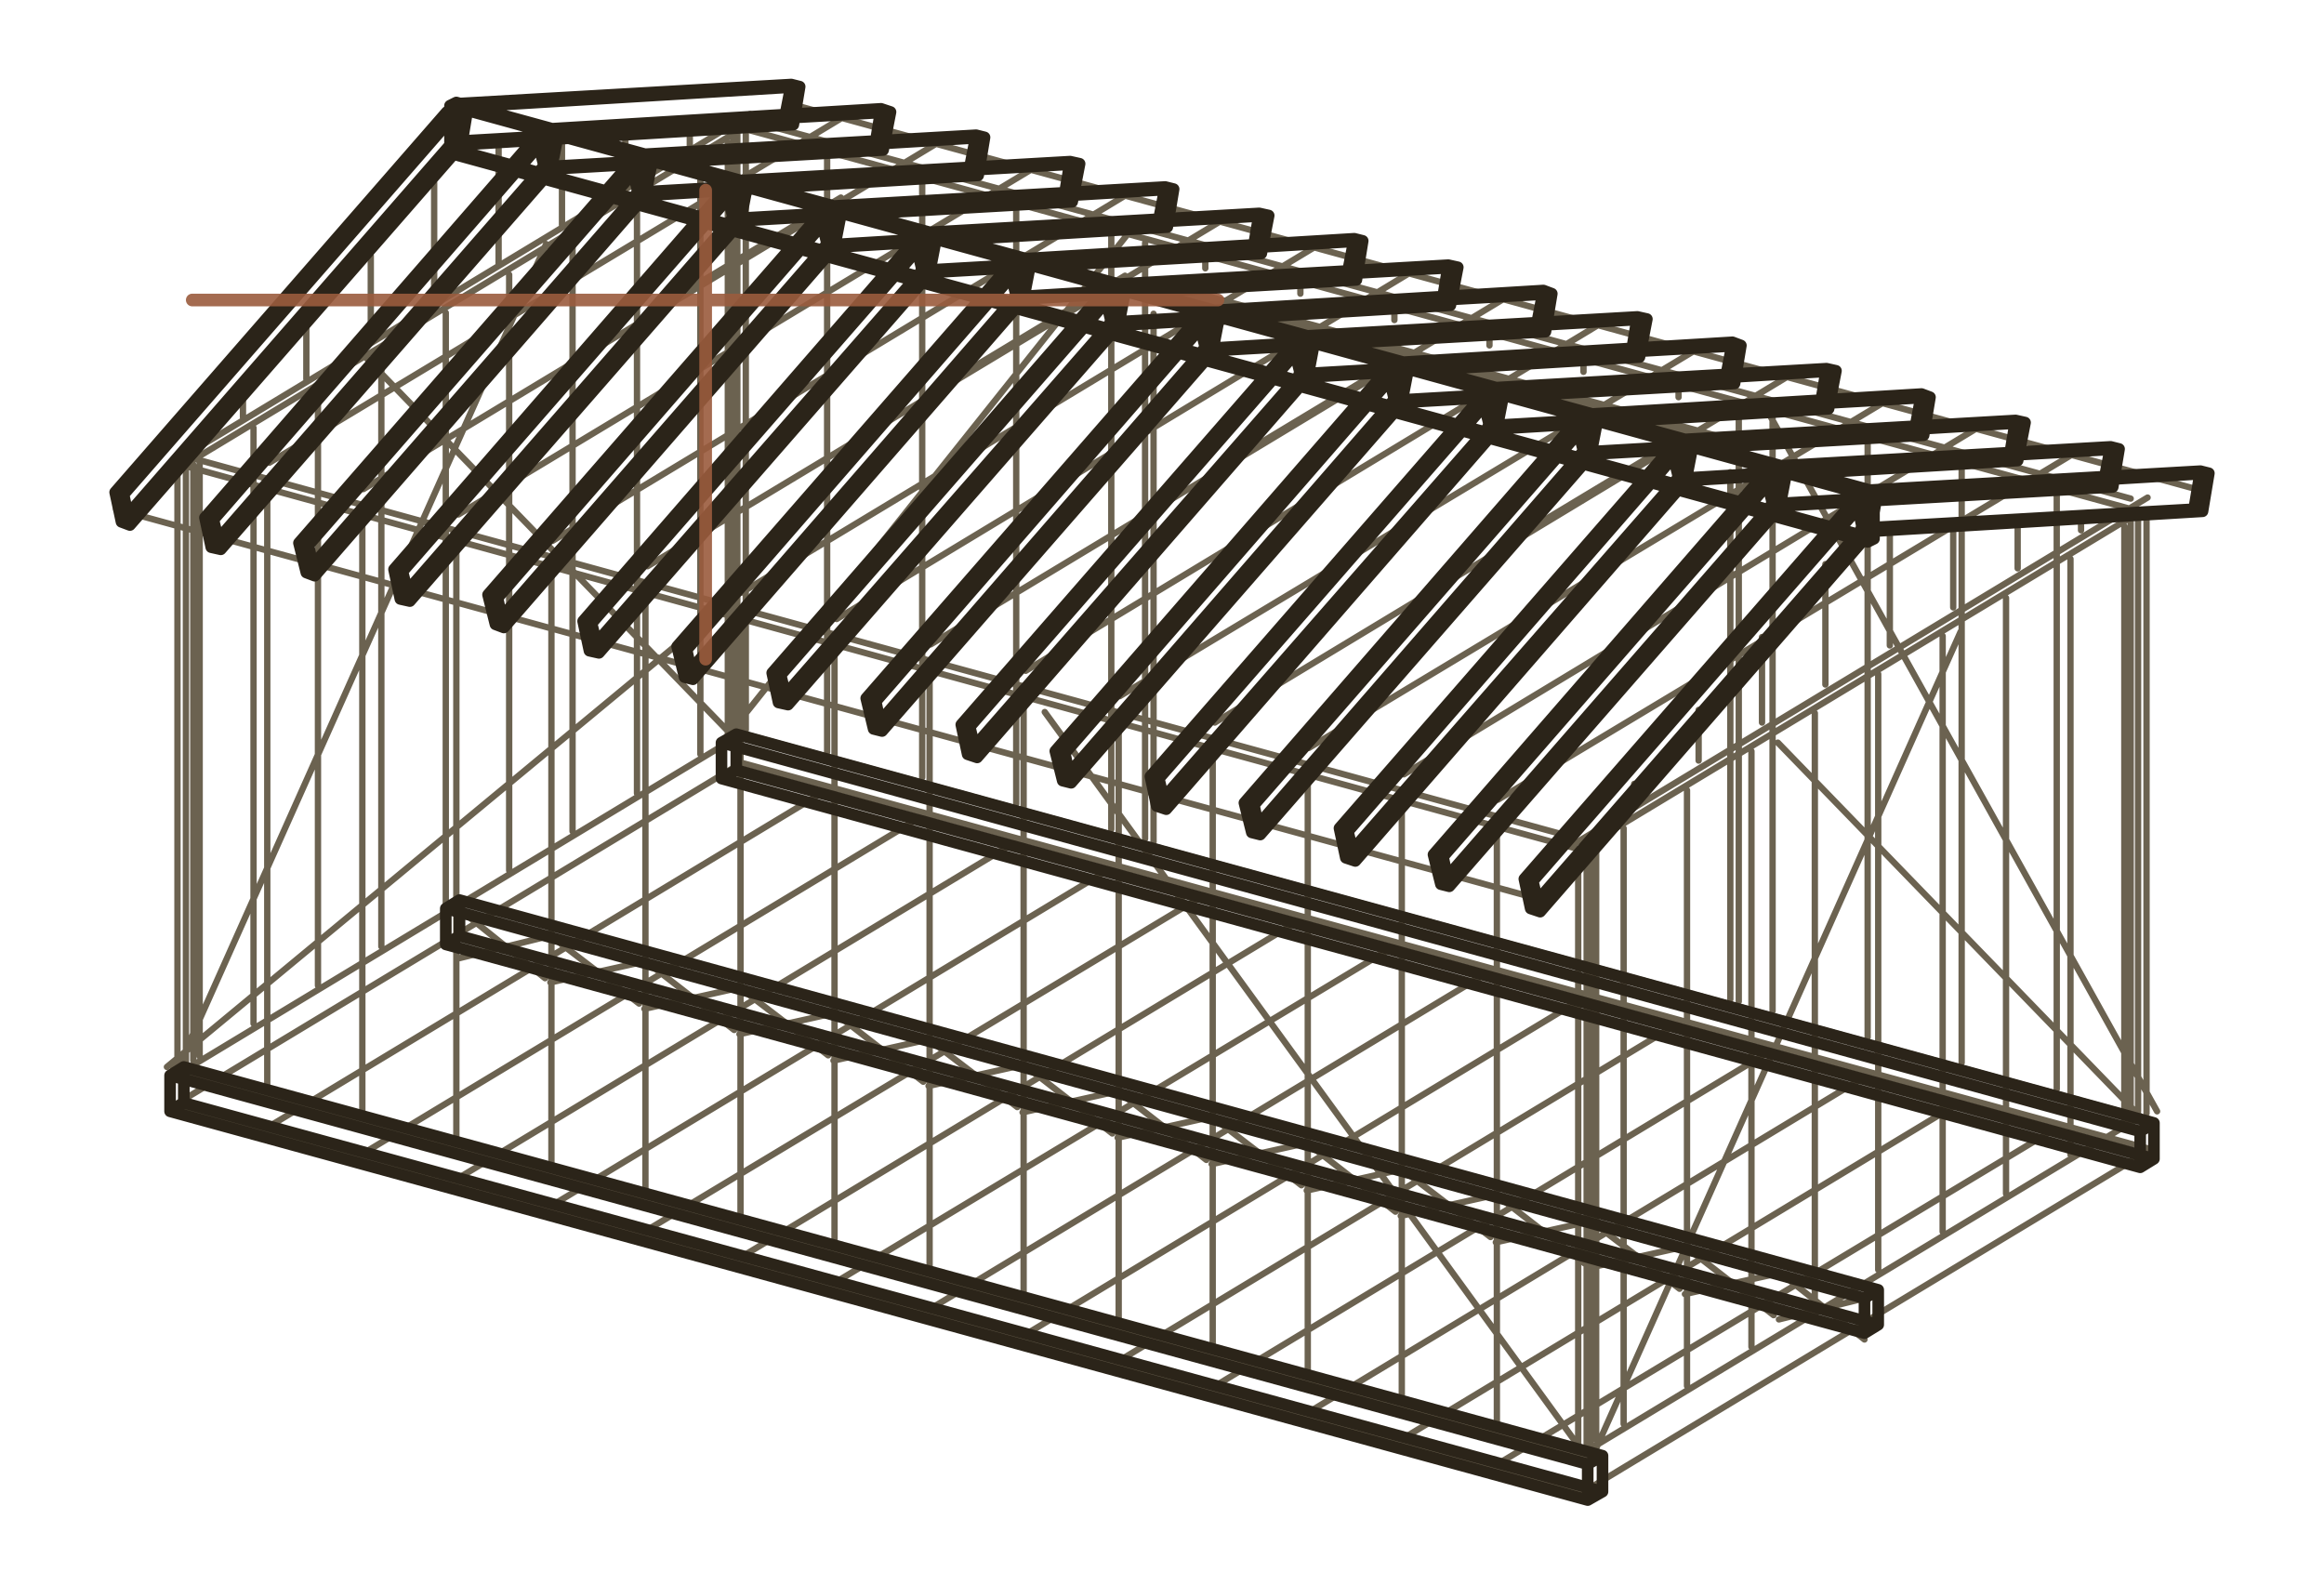
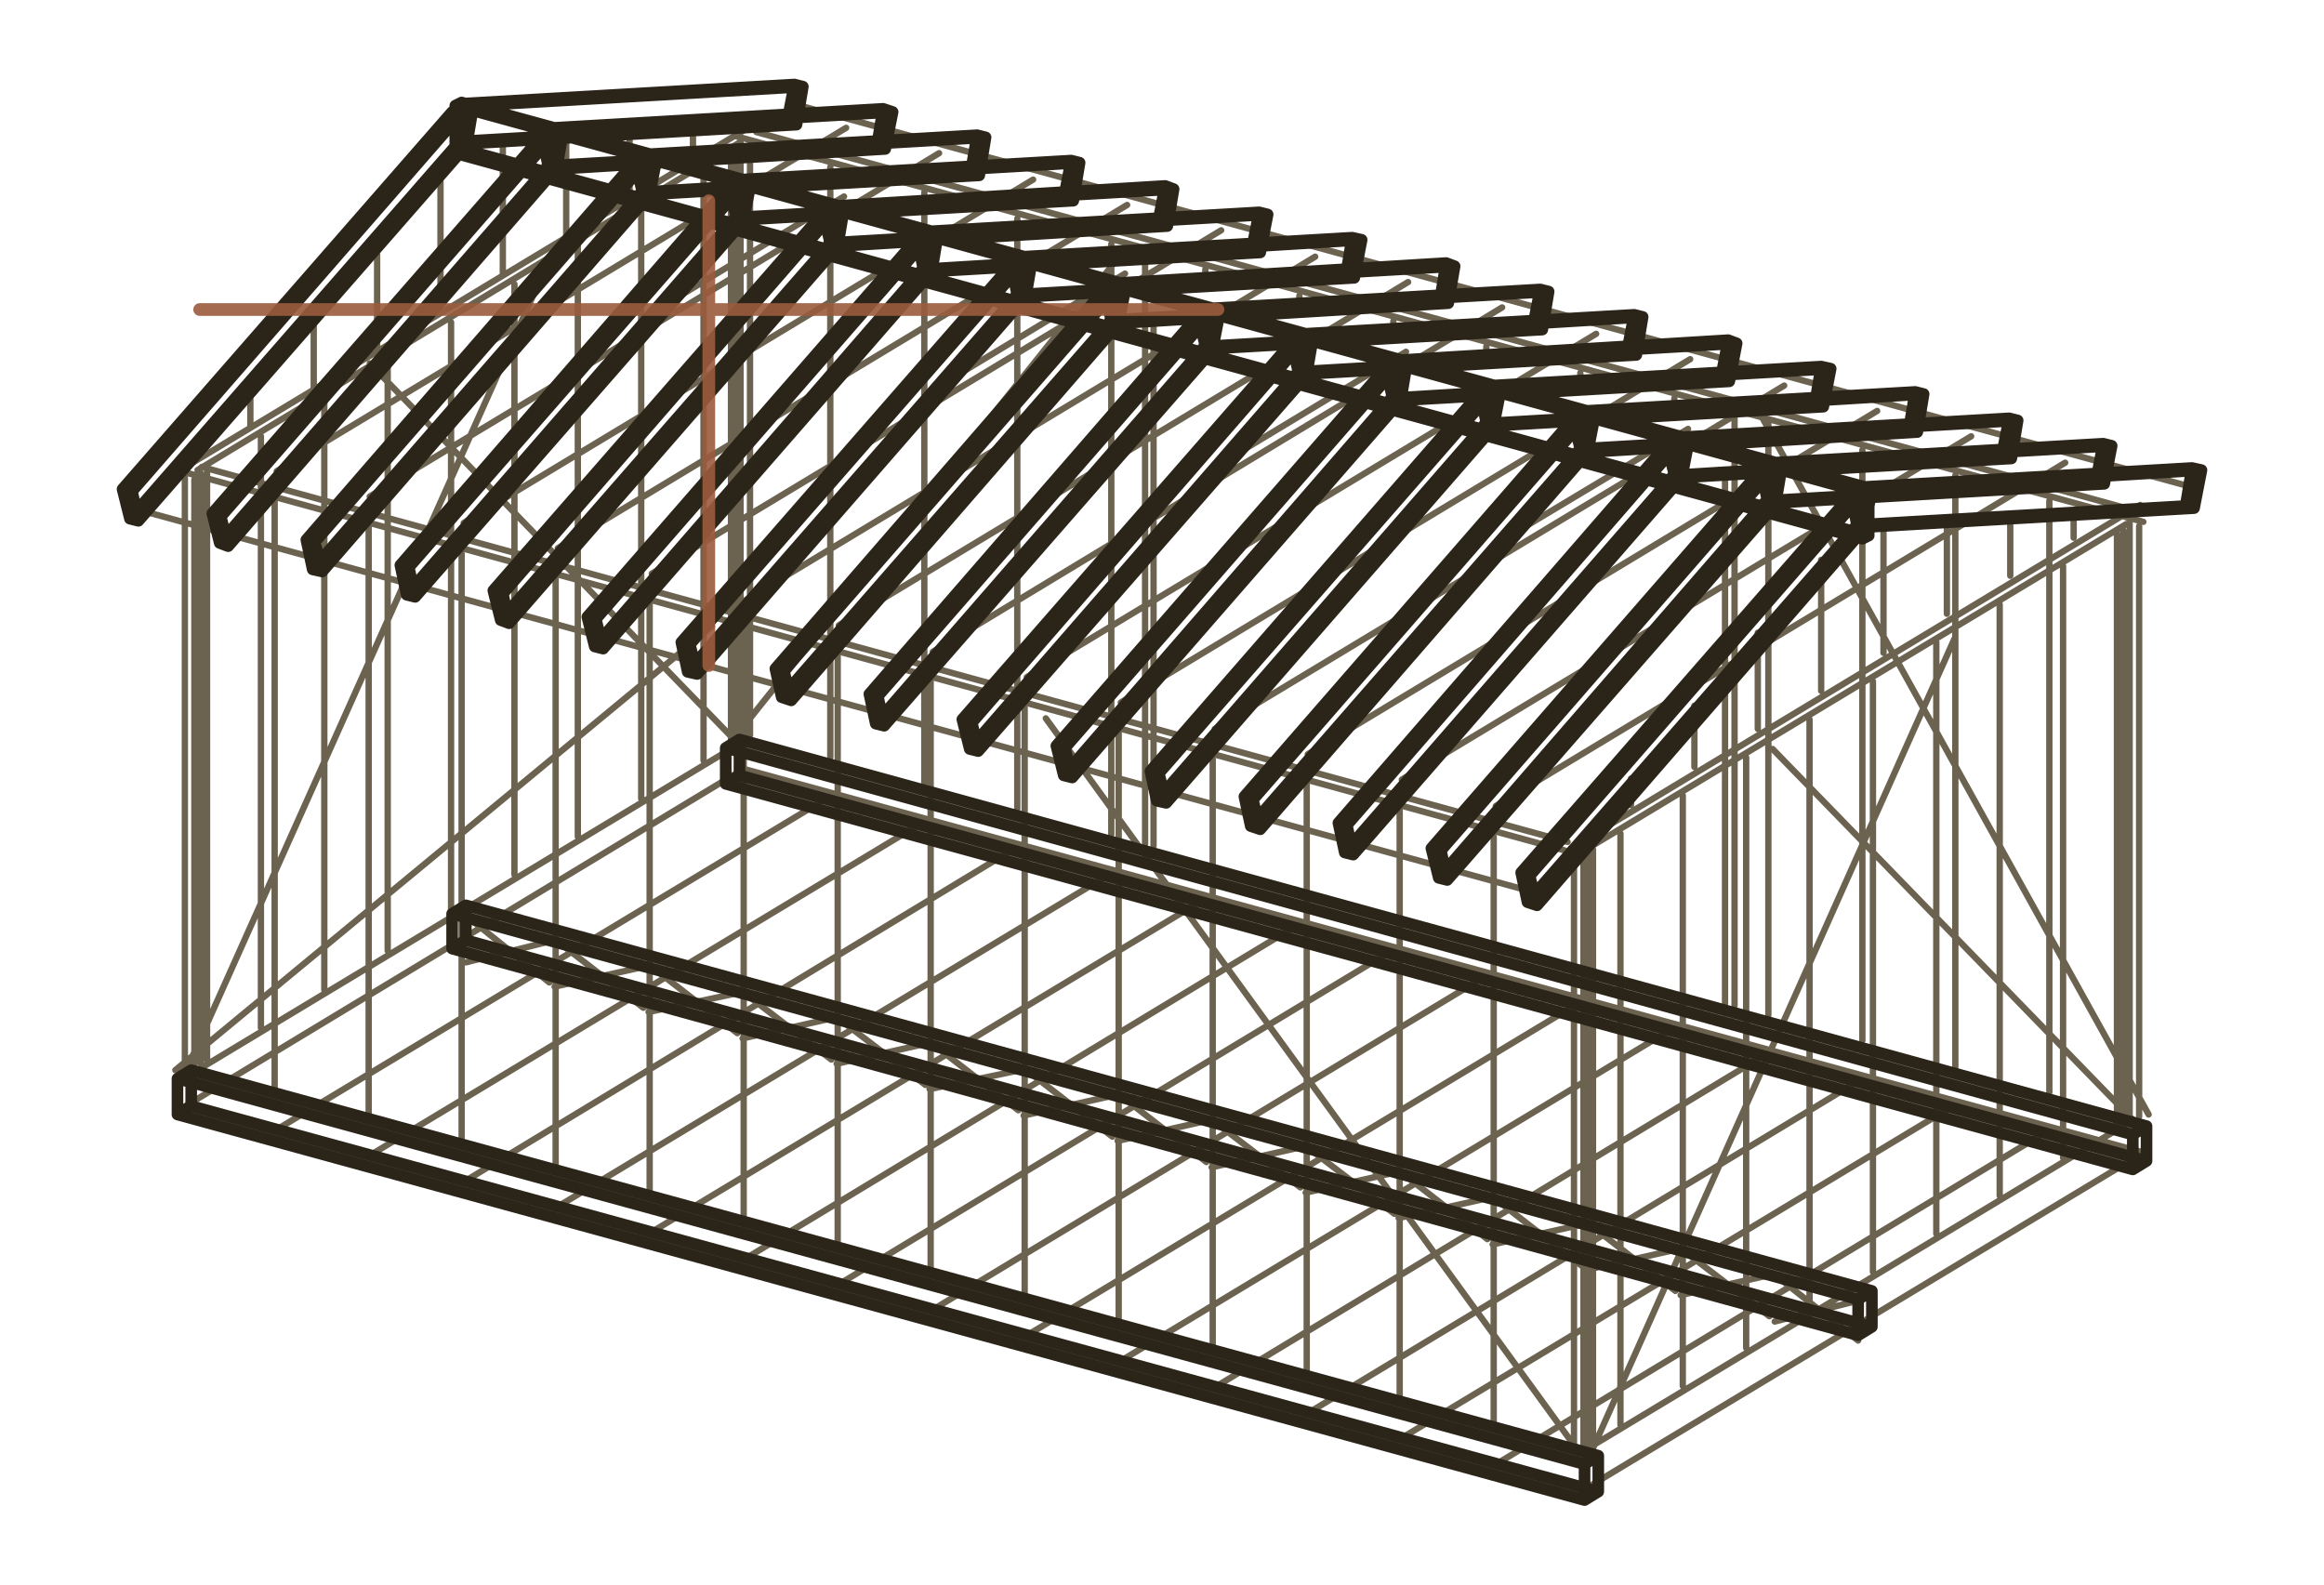
<svg xmlns="http://www.w3.org/2000/svg" viewBox="0 0 220 150" width="220" height="150" role="img">
  <g fill="none" stroke="#6b6250" stroke-width="0.6" stroke-linecap="round">
-     <path d="M69.9 72.4L16.7 104.5M78.4 74.7L25.2 106.8M87.4 77.2L34.2 109.3M96.3 79.6L43.1 111.7M105.3 82.1L52.1 114.2M114.2 84.6L61 116.6M123.2 87L70 119.1M132.1 89.5L78.9 121.5M141.1 91.9L87.9 124M150 94.4L96.8 126.5M159 96.8L105.8 128.9M167.9 99.3L114.7 131.4M176.9 101.7L123.7 133.8M185.8 104.2L132.6 136.3M194.8 106.7L141.6 138.7M203.3 109L150.1 141.1M69.8 72.1L204 108.9M16 104.5L150.2 141.4M43.9 86.4L51.6 92.6M43.5 90.7L51.2 88.8M52.4 88.8L60.5 95M52.1 93L60.2 91.2M61.4 91.2L69.5 97.5M61 95.5L69.1 93.7M70.3 93.7L78.4 99.9M70 97.9L78.1 96.1M79.3 96.1L87.4 102.4M78.9 100.4L87 98.6M88.2 98.6L96.3 104.8M87.9 102.8L96 101M97.2 101L105.3 107.3M96.8 105.3L104.9 103.5M106.1 103.5L114.2 109.8M105.8 107.7L113.9 105.9M115.1 106L123.2 112.2M114.7 110.2L122.8 108.4M124 108.4L132.1 114.7M123.7 112.7L131.8 110.9M133 110.9L141.1 117.1M132.6 115.1L140.7 113.3M141.9 113.3L150 119.6M141.6 117.6L149.7 115.8M150.9 115.8L159 122M150.5 120L158.6 118.2M159.8 118.2L167.9 124.5M159.5 122.5L167.6 120.7M168.8 120.7L176.5 126.8M168.4 124.9L176.1 123M69.4 69.2L203.6 106M69.4 11.9L203.6 48.7M71.3 11.5L201.7 47.2M69.8 68.8L69.8 12.4M78.3 71.2L78.3 14.8M87.3 73.6L87.3 17.2M96.2 76.1L96.2 19.7M105.2 78.5L105.2 22.1M167.8 95.7L167.8 39.3M176.8 98.2L176.8 41.8M185.7 100.6L185.7 44.2M194.7 103.1L194.7 46.7M203.2 105.4L203.2 49M70.6 69.1L70.6 12.7M202.4 105.2L202.4 48.8M108.4 79.4L108.4 23M109.2 79.7L109.2 29.7M164.6 94.8L164.6 38.4M163.8 94.6L163.8 44.7M109.1 26.6L164.5 41.8M108.5 26.9L163.9 42.1M114.1 25.4L114.1 24.6M123.1 27.8L123.1 27.1M132 30.3L132 29.5M141 32.7L141 32M149.9 35.2L149.9 34.4M158.9 37.6L158.9 36.9M69.9 68.4L106.8 22.1M167.2 38.7L204.2 105.2M150.6 138L16.4 101.1M150.6 80.7L16.4 43.8M148.7 79.2L18.3 43.4M150.2 137.4L150.2 81M141.7 135.1L141.7 78.7M132.7 132.6L132.7 76.2M123.8 130.1L123.8 73.7M114.8 127.7L114.8 71.3M105.9 125.2L105.9 68.8M96.9 122.8L96.9 66.4M88 120.3L88 63.9M79 117.9L79 61.5M70.1 115.4L70.1 59M61.1 113L61.1 56.6M52.2 110.5L52.2 54.1M43.2 108L43.2 51.7M34.3 105.6L34.3 49.2M25.3 103.1L25.3 46.7M16.8 100.8L16.8 44.4M149.4 137.2L149.4 80.8M17.6 101L17.6 44.6M150.1 137.8L98.9 67.4M67 58.6L15.8 101M202 106.1L150.3 137.3M202 48.8L150.3 80M203.3 47.1L149 79.9M201.7 105.8L201.7 49.4M196 109.3L196 52.9M189.9 113L189.9 56.6M183.9 116.6L183.9 60.2M177.8 120.2L177.8 63.8M171.8 123.9L171.8 67.5M165.8 127.5L165.8 71.1M159.7 131.2L159.7 74.8M153.7 134.8L153.7 78.4M150.6 136.7L150.6 80.3M201.1 106.2L201.1 49.8M151.1 136.3L151.1 79.9M202.8 105.9L168.3 70.3M185.6 59.8L151.1 137.1M18 101L69.7 69.8M18 43.7L69.7 12.5M16.7 43.6L71 10.8M18.3 100.4L18.3 44M24 96.9L24 40.5M30.1 93.3L30.1 36.9M36.1 89.6L36.1 33.2M42.2 86L42.2 29.6M48.2 82.4L48.2 26M54.2 78.7L54.2 22.3M60.3 75.1L60.3 18.7M66.3 71.4L66.3 15M69.4 69.6L69.4 13.2M18.9 100L18.9 43.6M68.9 69.9L68.9 13.5M17.2 100.3L51.7 23.1M34.4 33.6L68.9 69.2M79.8 11.1L25.5 43.8M88.8 13.5L34.4 46.3M97.7 16L43.4 48.7M106.7 18.4L52.3 51.2M115.6 20.9L61.3 53.6M124.6 23.3L70.2 56.1M133.5 25.8L79.2 58.6M142.5 28.2L88.1 61M151.4 30.7L97.1 63.5M160.4 33.2L106 65.9M169.3 35.6L115 68.4M178.3 38.1L123.9 70.8M187.2 40.5L132.9 73.3M196.2 43L141.8 75.7M79.6 18.7L61.5 29.6M106.5 26.1L88.4 37M133.3 33.5L115.2 44.4M160.2 40.8L142.1 51.7M65.3 14.1L65.3 12.6M59.2 17.7L59.2 12.9M53.2 21.3L53.2 13.3M47.2 25L47.2 13.6M41.1 28.6L41.1 17.3M35.1 32.3L35.1 24.2M29 35.9L29 31.1M23 39.5L23 38M197 50.2L197 48.7M191 53.8L191 49M184.9 57.5L184.9 49.4M178.9 61.1L178.9 49.8M172.8 64.8L172.8 53.4M166.8 68.4L166.8 60.3M160.8 72L160.8 67.2M154.7 75.7L154.7 74.2M74.7 9.8L209 46.6M145.3 85L11 48.2" />
+     <path d="M70.2 72.9L17.4 104.8M78.7 75.3L25.9 107.1M87.6 77.7L34.8 109.5M96.4 80.1L43.7 112M105.3 82.6L52.5 114.4M114.2 85L61.4 116.8M123.1 87.4L70.3 119.3M131.9 89.9L79.2 121.7M140.8 92.3L88.1 124.1M149.7 94.8L96.9 126.6M158.6 97.2L105.8 129M167.5 99.6L114.7 131.5M176.3 102.1L123.6 133.9M185.2 104.5L132.4 136.3M194.1 106.9L141.3 138.8M202.6 109.3L149.8 141.1M70.1 72.7L203.3 109.2M16.7 104.8L149.9 141.4M44.4 86.9L52 93M44.1 91.1L51.7 89.2M52.9 89.2L60.9 95.4M52.5 93.4L60.6 91.6M61.8 91.6L69.8 97.8M61.4 95.8L69.4 94.1M70.6 94.1L78.7 100.3M70.3 98.3L78.3 96.5M79.5 96.5L87.6 102.7M79.2 100.7L87.2 98.9M88.4 98.9L96.4 105.1M88 103.1L96.1 101.4M97.3 101.4L105.3 107.6M96.9 105.6L105 103.8M106.2 103.8L114.2 110M105.8 108L113.8 106.2M115 106.2L123.1 112.4M114.7 110.5L122.7 108.7M123.9 108.7L132 114.9M123.6 112.9L131.6 111.1M132.8 111.1L140.8 117.3M132.4 115.3L140.5 113.5M141.7 113.6L149.7 119.8M141.3 117.8L149.4 116M150.6 116L158.6 122.2M150.2 120.2L158.2 118.4M159.4 118.4L167.5 124.6M159.1 122.6L167.1 120.8M168.3 120.9L175.9 126.9M168 125.1L175.6 123.2M69.7 69.8L202.9 106.3M69.7 12.9L202.9 49.4M71.6 12.5L200.9 48M70.1 69.4L70.1 13.5M78.6 71.7L78.6 15.8M87.5 74.2L87.5 18.2M96.3 76.6L96.3 20.7M105.2 79L105.2 23.1M167.4 96.1L167.4 40.1M176.3 98.5L176.3 42.6M185.1 101L185.1 45M194 103.4L194 47.4M202.5 105.7L202.5 49.8M71 69.6L71 13.7M201.6 105.5L201.6 49.5M108.4 79.9L108.4 24M109.2 80.1L109.2 30.6M164.2 95.2L164.2 39.3M163.3 95L163.3 45.5M109.1 27.5L164 42.6M108.5 27.8L163.5 42.9M114.1 26.3L114.1 25.5M123 28.7L123 28M131.9 31.2L131.9 30.4M140.7 33.6L140.7 32.8M149.6 36L149.6 35.3M158.5 38.5L158.5 37.7M70.2 69L106.9 23.1M166.8 39.5L203.4 105.5M150.3 138L17.1 101.5M150.3 81.1L17.1 44.6M148.4 79.7L19.1 44.2M149.9 137.4L149.9 81.5M141.4 135.1L141.4 79.2M132.5 132.7L132.5 76.7M123.7 130.2L123.7 74.3M114.8 127.8L114.8 71.9M105.9 125.4L105.9 69.4M97 122.9L97 67M88.1 120.5L88.1 64.5M79.3 118.1L79.3 62.1M70.4 115.6L70.4 59.7M61.5 113.2L61.5 57.2M52.6 110.8L52.6 54.8M43.7 108.3L43.7 52.4M34.9 105.9L34.9 49.9M26 103.4L26 47.5M17.5 101.1L17.5 45.2M149 137.2L149 81.3M18.4 101.4L18.4 45.4M149.8 137.9L99 68M67.4 59.3L16.6 101.3M201.3 106.4L150 137.3M201.3 49.6L150 80.5M202.6 47.8L148.7 80.3M201 106.1L201 50.2M195.3 109.6L195.3 53.6M189.3 113.2L189.3 57.2M183.3 116.8L183.3 60.8M177.3 120.4L177.3 64.5M171.3 124L171.3 68.1M165.3 127.6L165.3 71.7M159.3 131.2L159.3 75.3M153.4 134.9L153.4 78.9M150.3 136.7L150.3 80.8M200.4 106.5L200.4 50.5M150.8 136.4L150.8 80.4M202.1 106.2L167.8 70.9M185 60.5L150.8 137.1M18.7 101.3L70 70.4M18.7 44.5L70 13.5M17.4 44.3L71.3 11.8M19 100.7L19 44.8M24.7 97.3L24.7 41.3M30.7 93.7L30.7 37.7M36.7 90L36.7 34.1M42.7 86.4L42.7 30.5M48.7 82.8L48.7 26.9M54.7 79.2L54.7 23.3M60.7 75.6L60.7 19.6M66.6 72L66.6 16M69.7 70.1L69.7 14.2M19.6 100.4L19.6 44.4M69.2 70.5L69.2 14.5M17.9 100.7L52.2 24.1M35 34.4L69.2 69.7M80.1 12.1L26.2 44.6M88.9 14.5L35 47M97.8 17L43.9 49.5M106.7 19.4L52.8 51.9M115.6 21.8L61.7 54.3M124.5 24.3L70.6 56.8M133.3 26.7L79.4 59.2M142.2 29.1L88.3 61.7M151.1 31.6L97.2 64.1M160 34L106.1 66.5M168.9 36.5L115 69M177.7 38.9L123.8 71.4M186.6 41.3L132.7 73.8M195.5 43.8L141.6 76.3M79.9 18.6L61.9 29.5M106.5 25.9L88.5 36.8M133.1 33.3L115.2 44.1M159.8 40.6L141.8 51.4M65.6 15.1L65.6 12.5M59.6 18.7L59.6 12.9M53.6 22.3L53.6 13.2M47.6 25.9L47.6 13.6M41.7 29.5L41.7 17.2M35.7 33.1L35.7 24.1M29.7 36.7L29.7 30.9M23.7 40.3L23.7 37.8M196.3 50.9L196.3 48.4M190.3 54.5L190.3 48.7M184.3 58.1L184.3 49.1M178.3 61.8L178.3 49.4M172.4 65.4L172.4 53M166.4 69L166.4 59.9M160.4 72.6L160.4 66.8M154.4 76.2L154.4 73.7M75 9.8L208.2 46.3M145 84.4L11.8 47.9" />
  </g>
  <g fill="none" stroke="#2b2419" stroke-width="1.1" stroke-linecap="round">
-     <path d="M69.7 72.9L68.3 73.7M69.7 69.5L68.3 70.3M203.9 109.7L202.6 110.5M203.9 106.3L202.6 107.1M69.7 72.9L69.7 69.5M68.3 73.7L68.3 70.3M203.9 109.7L203.9 106.3M202.6 110.5L202.6 107.1M69.7 72.9L203.9 109.7M68.3 73.7L202.6 110.5M69.7 69.5L203.9 106.3M68.3 70.3L202.6 107.1M43.5 88.6L42.2 89.4M43.5 85.2L42.2 86M177.8 125.4L176.5 126.2M177.8 122.1L176.5 122.9M43.5 88.6L43.5 85.2M42.2 89.4L42.2 86M177.8 125.4L177.8 122.1M176.5 126.2L176.5 122.9M43.5 88.6L177.8 125.4M42.2 89.4L176.5 126.2M43.5 85.2L177.8 122.1M42.2 86L176.5 122.9M17.4 104.4L16.1 105.2M17.4 101L16.1 101.8M151.7 141.2L150.3 142M151.7 137.8L150.3 138.6M17.4 104.4L17.4 101M16.1 105.2L16.1 101.8M151.7 141.2L151.7 137.8M150.3 142L150.3 138.6M17.4 104.4L151.7 141.2M16.1 105.2L150.3 142M17.4 101L151.7 137.8M16.1 101.8L150.3 138.6M75.1 11.8L74.2 11.6M75.7 8.2L74.9 8M43.7 13.7L42.8 13.4M44.3 10.1L43.5 9.8M75.1 11.8L75.7 8.2M74.2 11.6L74.9 8M43.7 13.7L44.3 10.1M42.8 13.4L43.5 9.8M75.1 11.8L43.7 13.7M74.2 11.6L42.8 13.4M75.7 8.2L44.3 10.1M74.9 8L43.5 9.8M43.8 13.6L42.9 13.4M43.1 10.8L42.3 10.6M12.3 49.7L11.5 49.4M11.7 46.8L10.9 46.6M43.8 13.6L43.1 10.8M42.9 13.4L42.3 10.6M12.3 49.7L11.7 46.8M11.5 49.4L10.9 46.6M43.8 13.6L12.3 49.7M42.9 13.4L11.5 49.4M43.1 10.8L11.7 46.8M42.3 10.6L10.9 46.6M83.6 14.2L82.8 14M84.3 10.6L83.4 10.3M52.2 16L51.4 15.8M52.9 12.4L52 12.2M83.6 14.2L84.3 10.6M82.8 14L83.4 10.3M52.2 16L52.9 12.4M51.4 15.8L52 12.2M83.6 14.2L52.2 16M82.8 14L51.4 15.8M84.3 10.6L52.9 12.4M83.4 10.3L52 12.2M52.3 16L51.5 15.7M51.6 13.1L50.8 12.9M20.9 52L20 51.8M20.2 49.2L19.4 49M52.3 16L51.6 13.1M51.5 15.7L50.8 12.9M20.9 52L20.2 49.2M20 51.8L19.4 49M52.3 16L20.9 52M51.5 15.7L20 51.8M51.6 13.1L20.2 49.2M50.8 12.9L19.4 49M92.6 16.6L91.7 16.4M93.2 13L92.4 12.8M61.1 18.5L60.3 18.2M61.8 14.9L61 14.6M92.6 16.6L93.2 13M91.7 16.4L92.4 12.8M61.1 18.5L61.8 14.9M60.3 18.2L61 14.6M92.6 16.6L61.1 18.5M91.7 16.4L60.3 18.2M93.2 13L61.8 14.9M92.4 12.8L61 14.6M61.2 18.4L60.4 18.2M60.6 15.6L59.7 15.4M29.8 54.5L29 54.2M29.2 51.6L28.3 51.4M61.2 18.4L60.6 15.6M60.4 18.2L59.7 15.4M29.8 54.5L29.2 51.6M29 54.2L28.3 51.4M61.2 18.4L29.8 54.5M60.4 18.2L29 54.2M60.6 15.6L29.2 51.6M59.7 15.4L28.3 51.4M101.5 19.1L100.7 18.9M102.2 15.5L101.3 15.3M70.1 20.9L69.3 20.7M70.8 17.3L69.9 17.1M101.5 19.1L102.2 15.5M100.7 18.9L101.3 15.3M70.1 20.9L70.8 17.3M69.3 20.7L69.9 17.1M101.5 19.1L70.1 20.9M100.7 18.9L69.3 20.7M102.2 15.5L70.8 17.3M101.3 15.3L69.9 17.1M70.2 20.9L69.4 20.6M69.5 18.1L68.7 17.8M38.8 56.9L37.9 56.7M38.1 54.1L37.3 53.9M70.2 20.9L69.5 18.1M69.4 20.6L68.7 17.8M38.8 56.9L38.1 54.1M37.9 56.7L37.3 53.9M70.2 20.9L38.8 56.9M69.4 20.6L37.9 56.7M69.5 18.1L38.1 54.1M68.7 17.8L37.3 53.9M110.5 21.5L109.6 21.3M111.1 17.9L110.3 17.7M79 23.4L78.2 23.2M79.7 19.8L78.9 19.5M110.5 21.5L111.1 17.9M109.6 21.3L110.3 17.7M79 23.4L79.7 19.8M78.2 23.2L78.9 19.5M110.5 21.5L79 23.4M109.6 21.3L78.2 23.2M111.1 17.9L79.7 19.8M110.3 17.7L78.9 19.5M79.1 23.3L78.3 23.1M78.5 20.5L77.6 20.3M47.7 59.4L46.9 59.1M47.1 56.6L46.2 56.3M79.1 23.3L78.5 20.5M78.3 23.1L77.6 20.3M47.7 59.4L47.1 56.6M46.9 59.1L46.2 56.3M79.1 23.3L47.7 59.4M78.3 23.1L46.9 59.1M78.5 20.5L47.1 56.6M77.6 20.3L46.2 56.3M119.4 24L118.6 23.8M120.1 20.4L119.2 20.2M88 25.8L87.2 25.6M88.7 22.2L87.8 22M119.4 24L120.1 20.4M118.6 23.8L119.2 20.2M88 25.8L88.7 22.2M87.2 25.6L87.8 22M119.4 24L88 25.8M118.6 23.8L87.2 25.6M120.1 20.4L88.7 22.2M119.2 20.2L87.8 22M88.1 25.8L87.3 25.6M87.4 23L86.6 22.7M56.7 61.8L55.8 61.6M56 59L55.2 58.8M88.1 25.8L87.4 23M87.3 25.6L86.6 22.7M56.7 61.8L56 59M55.8 61.6L55.2 58.8M88.1 25.8L56.7 61.8M87.3 25.6L55.8 61.6M87.4 23L56 59M86.6 22.7L55.2 58.8M128.4 26.5L127.5 26.2M129 22.8L128.2 22.6M96.9 28.3L96.1 28.1M97.6 24.7L96.8 24.5M128.4 26.5L129 22.8M127.5 26.2L128.2 22.6M96.9 28.3L97.6 24.7M96.1 28.1L96.8 24.5M128.4 26.5L96.9 28.3M127.5 26.2L96.1 28.1M129 22.8L97.6 24.7M128.2 22.6L96.8 24.5M97 28.2L96.2 28M96.4 25.4L95.5 25.2M65.6 64.3L64.8 64.1M65 61.5L64.1 61.2M97 28.2L96.4 25.4M96.2 28L95.5 25.2M65.6 64.3L65 61.5M64.8 64.1L64.1 61.2M97 28.2L65.6 64.3M96.2 28L64.8 64.1M96.4 25.4L65 61.5M95.5 25.2L64.1 61.2M137.3 28.9L136.5 28.7M138 25.3L137.1 25.1M105.9 30.8L105.1 30.5M106.6 27.1L105.7 26.9M137.3 28.9L138 25.3M136.5 28.7L137.1 25.1M105.9 30.8L106.6 27.1M105.1 30.5L105.7 26.9M137.3 28.9L105.9 30.8M136.5 28.7L105.1 30.5M138 25.3L106.6 27.1M137.1 25.1L105.7 26.9M106 30.7L105.2 30.5M105.3 27.9L104.5 27.6M74.6 66.7L73.7 66.5M73.9 63.9L73.1 63.7M106 30.7L105.3 27.9M105.2 30.5L104.5 27.6M74.6 66.7L73.9 63.9M73.7 66.5L73.1 63.7M106 30.7L74.6 66.7M105.2 30.5L73.7 66.5M105.3 27.9L73.9 63.9M104.5 27.6L73.1 63.7M146.3 31.4L145.4 31.1M146.9 27.8L146.1 27.5M114.8 33.2L114 33M115.5 29.6L114.7 29.4M146.3 31.4L146.9 27.8M145.4 31.1L146.1 27.5M114.8 33.2L115.5 29.6M114 33L114.7 29.4M146.3 31.4L114.8 33.2M145.4 31.1L114 33M146.9 27.8L115.5 29.6M146.1 27.5L114.7 29.4M114.9 33.2L114.1 32.9M114.3 30.3L113.4 30.1M83.5 69.2L82.7 69M82.9 66.4L82 66.1M114.9 33.2L114.3 30.3M114.1 32.9L113.4 30.1M83.5 69.2L82.9 66.4M82.7 69L82 66.1M114.9 33.2L83.5 69.2M114.1 32.9L82.7 69M114.3 30.3L82.9 66.4M113.4 30.1L82 66.1M155.2 33.8L154.4 33.6M155.9 30.2L155 30M123.8 35.7L123 35.4M124.5 32L123.6 31.8M155.2 33.8L155.9 30.2M154.4 33.6L155 30M123.8 35.7L124.5 32M123 35.4L123.6 31.8M155.2 33.8L123.8 35.7M154.4 33.6L123 35.4M155.9 30.2L124.5 32M155 30L123.6 31.8M123.9 35.6L123.1 35.4M123.2 32.8L122.4 32.6M92.5 71.7L91.6 71.4M91.8 68.8L91 68.6M123.9 35.6L123.2 32.8M123.1 35.4L122.4 32.6M92.5 71.7L91.8 68.8M91.6 71.4L91 68.6M123.9 35.6L92.5 71.7M123.1 35.4L91.6 71.4M123.2 32.8L91.8 68.8M122.4 32.6L91 68.6M164.2 36.3L163.3 36.1M164.8 32.7L164 32.4M132.7 38.1L131.9 37.9M133.4 34.5L132.6 34.3M164.2 36.3L164.8 32.7M163.3 36.1L164 32.4M132.7 38.1L133.4 34.5M131.9 37.9L132.6 34.3M164.2 36.3L132.7 38.1M163.3 36.1L131.9 37.9M164.8 32.7L133.4 34.5M164 32.4L132.6 34.3M132.8 38.1L132 37.8M132.2 35.2L131.3 35M101.4 74.1L100.6 73.9M100.8 71.3L99.9 71.1M132.8 38.1L132.2 35.2M132 37.8L131.3 35M101.4 74.1L100.8 71.3M100.6 73.9L99.9 71.1M132.8 38.1L101.4 74.1M132 37.8L100.6 73.9M132.2 35.2L100.8 71.3M131.3 35L99.9 71.1M173.1 38.7L172.3 38.5M173.8 35.1L172.9 34.9M141.7 40.6L140.9 40.3M142.4 37L141.5 36.7M173.1 38.7L173.8 35.1M172.3 38.5L172.9 34.9M141.7 40.6L142.4 37M140.9 40.3L141.5 36.7M173.1 38.7L141.7 40.6M172.3 38.5L140.9 40.3M173.8 35.1L142.4 37M172.9 34.9L141.5 36.7M141.8 40.5L141 40.3M141.1 37.7L140.3 37.5M110.4 76.6L109.5 76.3M109.7 73.7L108.9 73.5M141.8 40.5L141.1 37.7M141 40.3L140.3 37.5M110.4 76.6L109.7 73.7M109.5 76.3L108.9 73.5M141.8 40.5L110.4 76.6M141 40.3L109.5 76.3M141.1 37.7L109.7 73.7M140.3 37.5L108.9 73.5M182.1 41.2L181.2 41M182.7 37.6L181.9 37.3M150.6 43L149.8 42.8M151.3 39.4L150.5 39.2M182.1 41.2L182.7 37.6M181.2 41L181.9 37.3M150.6 43L151.3 39.4M149.8 42.8L150.5 39.2M182.1 41.2L150.6 43M181.2 41L149.8 42.8M182.7 37.6L151.3 39.4M181.9 37.3L150.5 39.2M150.7 43L149.9 42.7M150.1 40.2L149.2 39.9M119.3 79L118.5 78.8M118.7 76.2L117.8 76M150.7 43L150.1 40.2M149.9 42.7L149.2 39.9M119.3 79L118.7 76.2M118.5 78.8L117.8 76M150.7 43L119.3 79M149.9 42.7L118.5 78.8M150.1 40.2L118.7 76.2M149.2 39.9L117.8 76M191 43.6L190.2 43.4M191.7 40L190.8 39.8M159.6 45.5L158.8 45.3M160.3 41.9L159.4 41.6M191 43.6L191.7 40M190.2 43.4L190.8 39.8M159.6 45.5L160.3 41.9M158.8 45.3L159.4 41.6M191 43.6L159.6 45.5M190.2 43.4L158.8 45.3M191.7 40L160.3 41.9M190.8 39.8L159.4 41.6M159.7 45.4L158.9 45.2M159 42.6L158.2 42.4M128.3 81.5L127.4 81.2M127.6 78.7L126.8 78.4M159.7 45.4L159 42.6M158.9 45.2L158.2 42.4M128.3 81.5L127.6 78.7M127.4 81.2L126.8 78.4M159.7 45.4L128.3 81.5M158.9 45.2L127.4 81.2M159 42.6L127.6 78.7M158.2 42.4L126.8 78.4M200 46.1L199.1 45.9M200.6 42.5L199.8 42.3M168.5 47.9L167.7 47.7M169.2 44.3L168.4 44.1M200 46.1L200.6 42.5M199.1 45.9L199.8 42.3M168.5 47.9L169.2 44.3M167.7 47.7L168.4 44.1M200 46.1L168.5 47.9M199.1 45.9L167.7 47.7M200.6 42.5L169.2 44.3M199.8 42.3L168.4 44.1M168.6 47.9L167.8 47.7M168 45.1L167.1 44.8M137.2 83.9L136.4 83.7M136.6 81.1L135.7 80.9M168.6 47.9L168 45.1M167.8 47.7L167.1 44.8M137.2 83.9L136.6 81.1M136.4 83.7L135.7 80.9M168.6 47.9L137.2 83.9M167.8 47.7L136.4 83.7M168 45.1L136.6 81.1M167.1 44.8L135.7 80.9M208.5 48.4L207.7 48.2M209.1 44.8L208.3 44.6M177.1 50.3L176.2 50M177.7 46.7L176.9 46.4M208.5 48.4L209.1 44.8M207.7 48.2L208.3 44.6M177.1 50.3L177.7 46.7M176.2 50L176.9 46.4M208.5 48.4L177.1 50.3M207.7 48.2L176.2 50M209.1 44.8L177.7 46.7M208.3 44.6L176.9 46.4M177.2 50.2L176.3 50M176.5 47.4L175.7 47.2M145.8 86.3L144.9 86M145.1 83.4L144.3 83.2M177.2 50.2L176.5 47.4M176.3 50L175.7 47.2M145.8 86.3L145.1 83.4M144.9 86L144.3 83.2M177.2 50.2L145.8 86.3M176.3 50L144.9 86M176.5 47.4L145.1 83.4M175.7 47.2L144.3 83.2M43.2 14.2L42.6 14.5M43.2 9.7L42.6 10M177.4 51L176.8 51.3M177.4 46.5L176.8 46.9M43.2 14.2L43.2 9.7M42.6 14.5L42.6 10M177.4 51L177.4 46.5M176.8 51.3L176.8 46.9M43.2 14.2L177.4 51M42.6 14.5L176.8 51.3M43.2 9.7L177.4 46.5M42.6 10L176.8 46.9" />
+     <path d="M70 73.4L68.7 74.2M70 70L68.7 70.8M203.2 109.9L201.9 110.7M203.2 106.6L201.9 107.4M70 73.4L70 70M68.7 74.2L68.7 70.8M203.2 109.9L203.2 106.6M201.9 110.7L201.9 107.4M70 73.4L203.2 109.9M68.7 74.2L201.9 110.7M70 70L203.2 106.6M68.7 70.8L201.9 107.4M44.1 89L42.8 89.8M44.1 85.7L42.8 86.5M177.2 125.6L175.9 126.4M177.2 122.2L175.9 123M44.1 89L44.1 85.7M42.8 89.8L42.8 86.5M177.2 125.6L177.2 122.2M175.9 126.4L175.9 123M44.1 89L177.2 125.6M42.8 89.8L175.9 126.4M44.1 85.7L177.2 122.2M42.8 86.5L175.9 123M18.1 104.7L16.8 105.5M18.1 101.3L16.8 102.1M151.3 141.2L150 142M151.3 137.8L150 138.6M18.1 104.7L18.1 101.3M16.8 105.5L16.8 102.1M151.3 141.2L151.3 137.8M150 142L150 138.6M18.1 104.7L151.3 141.2M16.8 105.5L150 142M18.1 101.3L151.3 137.8M16.8 102.1L150 138.6M75.4 11.8L74.5 11.6M76 8.2L75.2 8M44.2 13.6L43.4 13.4M44.8 10L44 9.8M75.4 11.8L76 8.2M74.5 11.6L75.2 8M44.2 13.6L44.8 10M43.4 13.4L44 9.8M75.4 11.8L44.2 13.6M74.5 11.6L43.4 13.4M76 8.2L44.8 10M75.2 8L44 9.8M44.3 13.6L43.5 13.4M43.6 10.8L42.8 10.6M13.1 49.3L12.3 49.1M12.5 46.5L11.6 46.3M44.3 13.6L43.6 10.8M43.5 13.4L42.8 10.6M13.1 49.3L12.5 46.5M12.3 49.1L11.6 46.3M44.3 13.6L13.1 49.3M43.5 13.4L12.3 49.1M43.6 10.8L12.5 46.5M42.8 10.6L11.6 46.3M83.8 14.1L83 13.9M84.5 10.6L83.6 10.3M52.7 16L51.8 15.7M53.3 12.4L52.5 12.1M83.8 14.1L84.5 10.6M83 13.9L83.6 10.3M52.7 16L53.3 12.4M51.8 15.7L52.5 12.1M83.8 14.1L52.7 16M83 13.9L51.8 15.7M84.5 10.6L53.3 12.4M83.6 10.3L52.5 12.1M52.7 15.9L51.9 15.7M52.1 13.1L51.3 12.9M21.6 51.7L20.8 51.4M20.9 48.9L20.1 48.6M52.7 15.9L52.1 13.1M51.9 15.7L51.3 12.9M21.6 51.7L20.9 48.9M20.8 51.4L20.1 48.6M52.7 15.9L21.6 51.7M51.9 15.7L20.8 51.4M52.1 13.1L20.9 48.9M51.3 12.9L20.1 48.6M92.7 16.6L91.9 16.3M93.3 13L92.5 12.8M61.5 18.4L60.7 18.2M62.2 14.8L61.4 14.6M92.7 16.6L93.3 13M91.9 16.3L92.5 12.8M61.5 18.4L62.2 14.8M60.7 18.2L61.4 14.6M92.7 16.6L61.5 18.4M91.9 16.3L60.7 18.2M93.3 13L62.2 14.8M92.5 12.8L61.4 14.6M61.6 18.3L60.8 18.1M61 15.5L60.1 15.3M30.5 54.1L29.6 53.9M29.8 51.3L29 51.1M61.6 18.3L61 15.5M60.8 18.1L60.1 15.3M30.5 54.1L29.8 51.3M29.6 53.9L29 51.1M61.6 18.3L30.5 54.1M60.8 18.1L29.6 53.9M61 15.5L29.8 51.3M60.1 15.3L29 51.1M101.6 19L100.7 18.8M102.2 15.4L101.4 15.2M70.4 20.8L69.6 20.6M71.1 17.2L70.2 17M101.6 19L102.2 15.4M100.7 18.8L101.4 15.2M70.4 20.8L71.1 17.2M69.6 20.6L70.2 17M101.6 19L70.4 20.8M100.7 18.8L69.6 20.6M102.2 15.4L71.1 17.2M101.4 15.2L70.2 17M70.5 20.8L69.7 20.5M69.9 18L69 17.7M39.3 56.5L38.5 56.3M38.7 53.7L37.9 53.5M70.5 20.8L69.9 18M69.7 20.5L69 17.7M39.3 56.5L38.7 53.7M38.5 56.3L37.9 53.5M70.5 20.8L39.3 56.5M69.7 20.5L38.5 56.3M69.9 18L38.7 53.7M69 17.7L37.9 53.5M110.5 21.4L109.6 21.2M111.1 17.9L110.3 17.6M79.3 23.3L78.5 23M79.9 19.7L79.1 19.5M110.5 21.4L111.1 17.9M109.6 21.2L110.3 17.6M79.3 23.3L79.9 19.7M78.5 23L79.1 19.5M110.5 21.4L79.3 23.3M109.6 21.2L78.5 23M111.1 17.9L79.9 19.7M110.3 17.6L79.1 19.5M79.4 23.2L78.6 23M78.7 20.4L77.9 20.2M48.2 59L47.4 58.7M47.6 56.2L46.7 55.9M79.4 23.2L78.7 20.4M78.6 23L77.9 20.2M48.2 59L47.6 56.2M47.4 58.7L46.7 55.9M79.4 23.2L48.2 59M78.6 23L47.4 58.7M78.7 20.4L47.6 56.2M77.9 20.2L46.7 55.9M119.3 23.9L118.5 23.6M120 20.3L119.2 20.1M88.2 25.7L87.3 25.5M88.8 22.1L88 21.9M119.3 23.9L120 20.3M118.5 23.6L119.2 20.1M88.2 25.7L88.8 22.1M87.3 25.5L88 21.9M119.3 23.9L88.2 25.7M118.5 23.6L87.3 25.5M120 20.3L88.8 22.1M119.2 20.1L88 21.9M88.3 25.6L87.4 25.4M87.6 22.8L86.8 22.6M57.1 61.4L56.3 61.2M56.4 58.6L55.6 58.4M88.3 25.6L87.6 22.8M87.4 25.4L86.8 22.6M57.1 61.4L56.4 58.6M56.3 61.2L55.6 58.4M88.3 25.6L57.1 61.4M87.4 25.4L56.3 61.2M87.6 22.8L56.4 58.6M86.8 22.6L55.6 58.4M128.2 26.3L127.4 26.1M128.9 22.7L128 22.5M97.1 28.1L96.2 27.9M97.7 24.6L96.9 24.3M128.2 26.3L128.9 22.7M127.4 26.1L128 22.5M97.1 28.1L97.7 24.6M96.2 27.9L96.9 24.3M128.2 26.3L97.1 28.1M127.4 26.1L96.2 27.9M128.9 22.7L97.7 24.6M128 22.5L96.9 24.3M97.1 28.1L96.3 27.9M96.5 25.3L95.7 25.1M66 63.8L65.1 63.6M65.3 61L64.5 60.8M97.1 28.1L96.5 25.3M96.3 27.9L95.7 25.1M66 63.8L65.3 61M65.1 63.6L64.5 60.8M97.1 28.1L66 63.8M96.3 27.9L65.1 63.6M96.5 25.3L65.3 61M95.7 25.1L64.5 60.8M137.1 28.7L136.3 28.5M137.7 25.2L136.9 24.9M105.9 30.6L105.1 30.3M106.6 27L105.8 26.8M137.1 28.7L137.7 25.2M136.3 28.5L136.9 24.9M105.9 30.6L106.6 27M105.1 30.3L105.8 26.8M137.1 28.7L105.9 30.6M136.3 28.5L105.1 30.3M137.7 25.2L106.6 27M136.9 24.9L105.8 26.8M106 30.5L105.2 30.3M105.4 27.7L104.5 27.5M74.9 66.3L74 66M74.2 63.5L73.4 63.3M106 30.5L105.4 27.7M105.2 30.3L104.5 27.5M74.9 66.3L74.2 63.5M74 66L73.4 63.3M106 30.5L74.9 66.3M105.2 30.3L74 66M105.4 27.7L74.2 63.5M104.5 27.5L73.4 63.3M146 31.2L145.1 31M146.6 27.6L145.8 27.4M114.8 33L114 32.8M115.5 29.4L114.6 29.2M146 31.2L146.6 27.6M145.1 31L145.8 27.4M114.8 33L115.5 29.4M114 32.8L114.6 29.2M146 31.2L114.8 33M145.1 31L114 32.8M146.6 27.6L115.5 29.4M145.8 27.4L114.6 29.2M114.9 33L114.1 32.7M114.2 30.2L113.4 29.9M83.7 68.7L82.9 68.5M83.1 65.9L82.3 65.7M114.9 33L114.2 30.2M114.1 32.7L113.4 29.9M83.7 68.7L83.1 65.9M82.9 68.5L82.3 65.7M114.9 33L83.7 68.7M114.1 32.7L82.9 68.5M114.2 30.2L83.1 65.9M113.4 29.9L82.3 65.7M154.9 33.6L154 33.4M155.5 30L154.7 29.8M123.7 35.4L122.9 35.2M124.3 31.9L123.5 31.6M154.9 33.6L155.5 30M154 33.4L154.7 29.8M123.7 35.4L124.3 31.9M122.9 35.2L123.5 31.6M154.9 33.6L123.7 35.4M154 33.4L122.9 35.2M155.5 30L124.3 31.9M154.7 29.8L123.5 31.6M123.8 35.4L122.9 35.2M123.1 32.6L122.3 32.4M92.6 71.1L91.8 70.9M92 68.4L91.1 68.1M123.8 35.4L123.1 32.6M122.9 35.2L122.3 32.4M92.6 71.1L92 68.4M91.8 70.9L91.1 68.1M123.8 35.4L92.6 71.1M122.9 35.2L91.8 70.9M123.1 32.6L92 68.4M122.3 32.4L91.1 68.1M163.7 36.1L162.9 35.8M164.4 32.5L163.6 32.2M132.6 37.9L131.7 37.7M133.2 34.3L132.4 34.1M163.7 36.1L164.4 32.5M162.9 35.8L163.6 32.2M132.6 37.9L133.2 34.3M131.7 37.7L132.4 34.1M163.7 36.1L132.6 37.9M162.9 35.8L131.7 37.7M164.4 32.5L133.2 34.3M163.6 32.2L132.4 34.1M132.7 37.8L131.8 37.6M132 35L131.2 34.8M101.5 73.6L100.7 73.4M100.8 70.8L100 70.6M132.7 37.8L132 35M131.8 37.6L131.2 34.8M101.5 73.6L100.8 70.8M100.7 73.4L100 70.6M132.7 37.8L101.5 73.6M131.8 37.6L100.7 73.4M132 35L100.8 70.8M131.2 34.8L100 70.6M172.6 38.5L171.8 38.3M173.3 34.9L172.4 34.7M141.4 40.3L140.6 40.1M142.1 36.7L141.3 36.5M172.6 38.5L173.3 34.9M171.8 38.3L172.4 34.7M141.4 40.3L142.1 36.7M140.6 40.1L141.3 36.5M172.6 38.5L141.4 40.3M171.8 38.3L140.6 40.1M173.3 34.9L142.1 36.7M172.4 34.7L141.3 36.5M141.5 40.3L140.7 40M140.9 37.5L140.1 37.2M110.4 76L109.5 75.8M109.7 73.2L108.9 73M141.5 40.3L140.9 37.5M140.7 40L140.1 37.2M110.4 76L109.7 73.2M109.5 75.8L108.9 73M141.5 40.3L110.4 76M140.7 40L109.5 75.8M140.9 37.5L109.7 73.2M140.1 37.2L108.9 73M181.5 40.9L180.7 40.7M182.1 37.3L181.3 37.1M150.3 42.8L149.5 42.5M151 39.2L150.1 38.9M181.5 40.9L182.1 37.3M180.7 40.7L181.3 37.1M150.3 42.8L151 39.2M149.5 42.5L150.1 38.9M181.5 40.9L150.3 42.8M180.7 40.7L149.5 42.5M182.1 37.3L151 39.2M181.3 37.1L150.1 38.9M150.4 42.7L149.6 42.5M149.8 39.9L148.9 39.7M119.3 78.5L118.4 78.2M118.6 75.7L117.8 75.4M150.4 42.7L149.8 39.9M149.6 42.5L148.9 39.7M119.3 78.5L118.6 75.7M118.4 78.2L117.8 75.4M150.4 42.7L119.3 78.5M149.6 42.5L118.4 78.2M149.8 39.9L118.6 75.7M148.9 39.7L117.8 75.4M190.4 43.4L189.5 43.1M191 39.8L190.2 39.6M159.2 45.2L158.4 45M159.9 41.6L159 41.4M190.4 43.4L191 39.8M189.5 43.1L190.2 39.6M159.2 45.2L159.9 41.6M158.4 45L159 41.4M190.4 43.4L159.2 45.2M189.5 43.1L158.4 45M191 39.8L159.9 41.6M190.2 39.6L159 41.4M159.3 45.1L158.5 44.9M158.6 42.3L157.8 42.1M128.1 80.9L127.3 80.7M127.5 78.1L126.7 77.9M159.3 45.1L158.6 42.3M158.5 44.9L157.8 42.1M128.1 80.9L127.5 78.1M127.3 80.7L126.7 77.9M159.3 45.1L128.1 80.9M158.5 44.9L127.3 80.7M158.6 42.3L127.5 78.1M157.8 42.1L126.7 77.9M199.2 45.8L198.4 45.6M199.9 42.2L199.1 42M168.1 47.6L167.3 47.4M168.7 44L167.9 43.8M199.2 45.8L199.9 42.2M198.4 45.6L199.1 42M168.1 47.6L168.7 44M167.3 47.4L167.9 43.8M199.2 45.8L168.1 47.6M198.4 45.6L167.3 47.4M199.9 42.2L168.7 44M199.1 42L167.9 43.8M168.2 47.6L167.3 47.3M167.5 44.8L166.7 44.5M137 83.3L136.2 83.1M136.4 80.5L135.5 80.3M168.2 47.6L167.5 44.8M167.3 47.3L166.7 44.5M137 83.3L136.4 80.5M136.2 83.1L135.5 80.3M168.2 47.6L137 83.3M167.3 47.3L136.2 83.1M167.5 44.8L136.4 80.5M166.7 44.5L135.5 80.3M207.7 48.1L206.9 47.9M208.4 44.5L207.5 44.3M176.5 49.9L175.7 49.7M177.2 46.4L176.4 46.1M207.7 48.1L208.4 44.5M206.9 47.9L207.5 44.3M176.5 49.9L177.2 46.4M175.7 49.7L176.4 46.1M207.7 48.1L176.5 49.9M206.9 47.9L175.7 49.7M208.4 44.5L177.2 46.4M207.5 44.3L176.4 46.1M176.6 49.9L175.8 49.7M176 47.1L175.2 46.9M145.5 85.7L144.6 85.4M144.8 82.9L144 82.6M176.6 49.9L176 47.1M175.8 49.7L175.2 46.9M145.5 85.7L144.8 82.9M144.6 85.4L144 82.6M176.6 49.9L145.5 85.7M175.8 49.7L144.6 85.4M176 47.1L144.8 82.9M175.2 46.9L144 82.6M43.7 14.1L43.1 14.5M43.7 9.7L43.1 10M176.9 50.7L176.3 51M176.9 46.2L176.3 46.6M43.7 14.1L43.7 9.7M43.1 14.5L43.1 10M176.9 50.7L176.9 46.2M176.3 51L176.3 46.6M43.7 14.1L176.9 50.7M43.1 14.5L176.3 51M43.7 9.7L176.9 46.2M43.1 10L176.3 46.6" />
  </g>
  <g fill="none" stroke="#9a5b3d" stroke-width="1.2" stroke-linecap="round" opacity="0.9">
-     <path d="M66.8 62.4L66.8 18M18.2 28.4L115.3 28.4" />
+     <path d="M67.1 63L67.1 19M18.9 29.3L115.3 29.3" />
  </g>
</svg>
